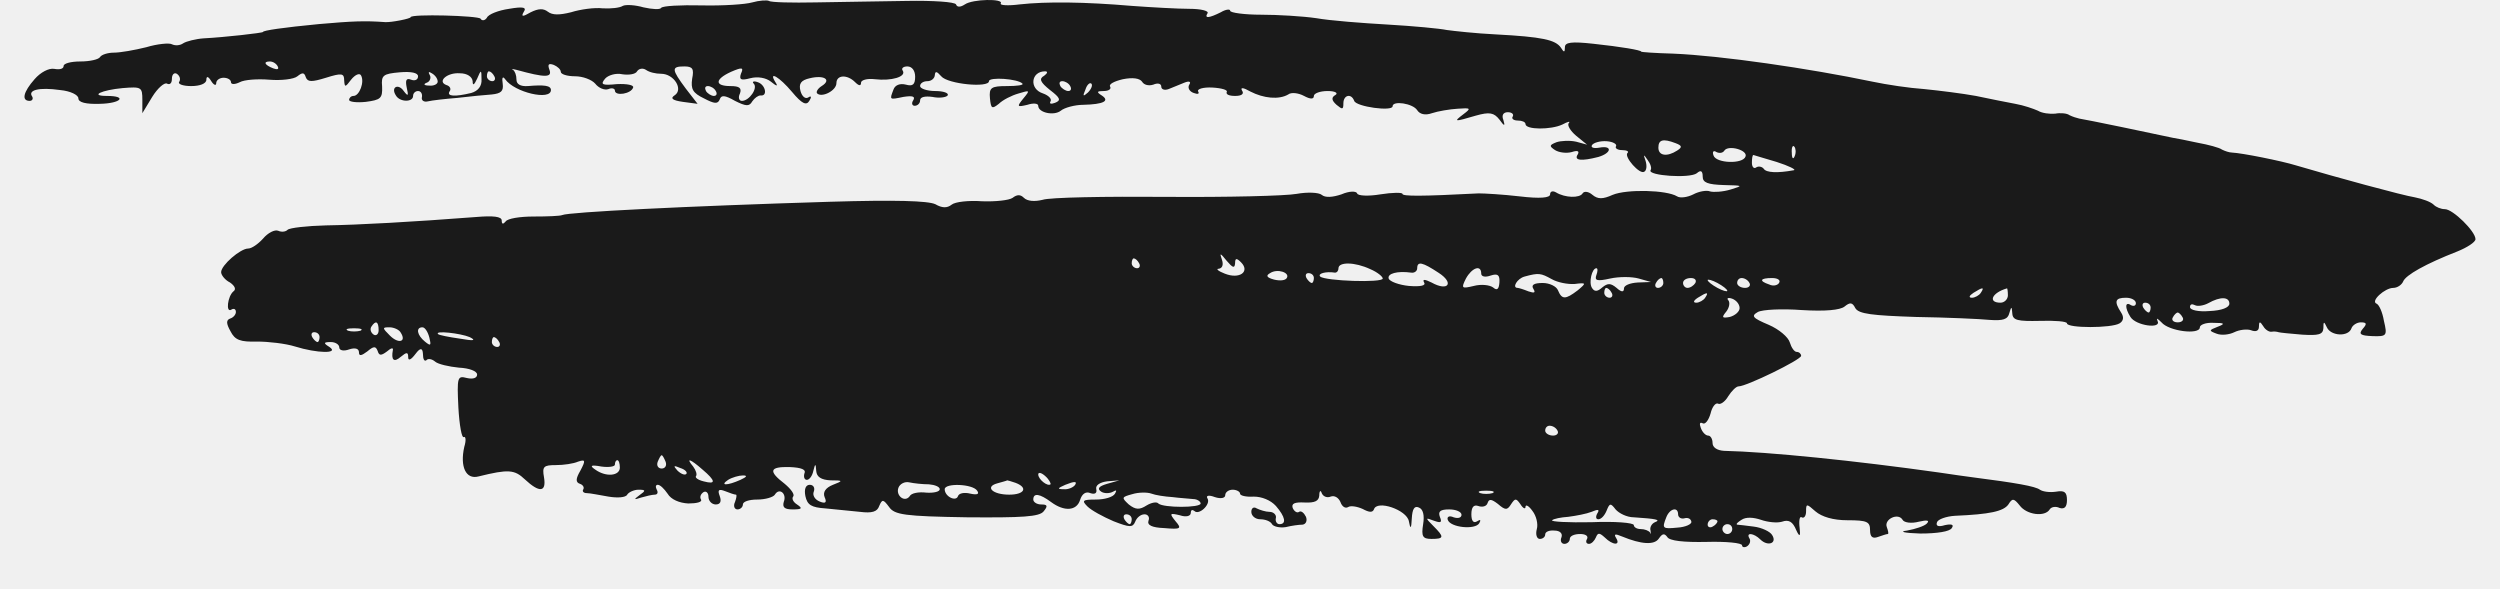
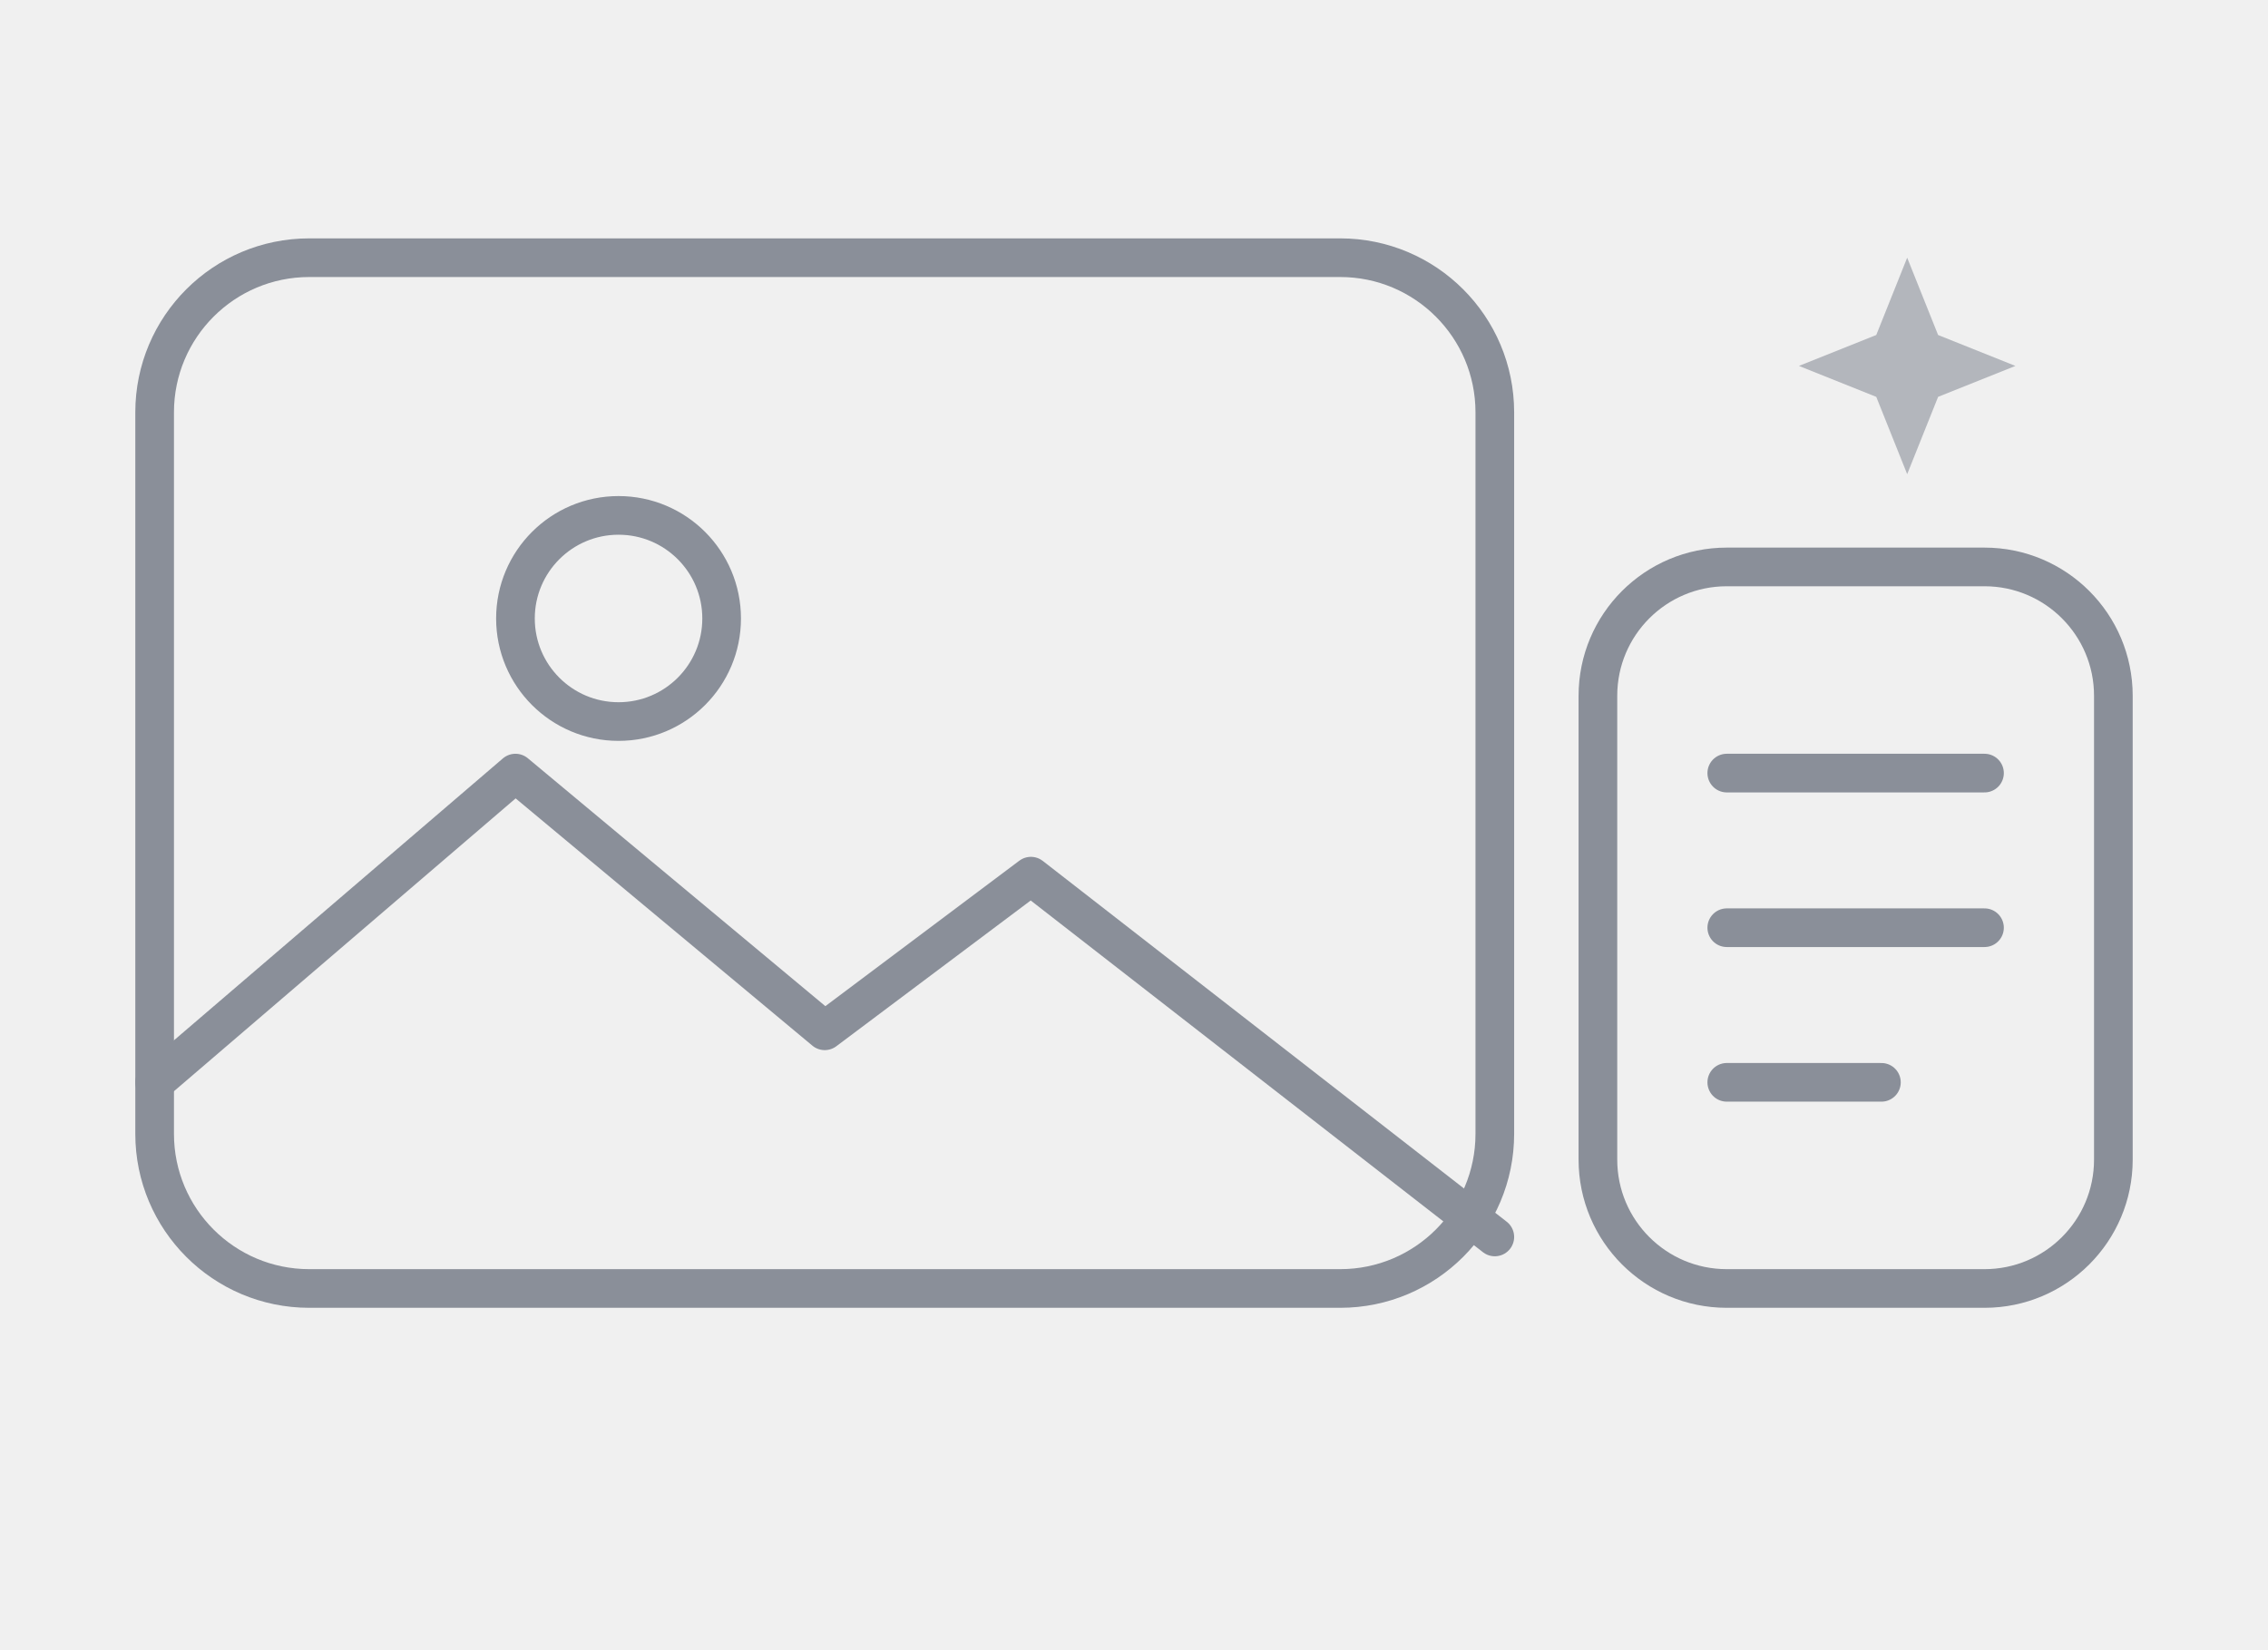
- <svg xmlns="http://www.w3.org/2000/svg" width="51" height="12" viewBox="0 0 51 12" fill="none">
-   <g clip-path="url(#clip0_4942_85899)">
-     <path fill-rule="evenodd" clip-rule="evenodd" d="M15.346 0.049C15.205 0.09 14.743 0.12 14.311 0.11C13.88 0.1 13.518 0.12 13.488 0.16C13.468 0.2 13.307 0.19 13.127 0.15C12.956 0.1 12.765 0.09 12.705 0.12C12.645 0.16 12.464 0.18 12.293 0.17C12.132 0.15 11.841 0.19 11.65 0.25C11.409 0.31 11.269 0.31 11.178 0.24C11.088 0.17 10.988 0.17 10.827 0.25C10.656 0.351 10.626 0.341 10.686 0.24C10.747 0.15 10.676 0.13 10.385 0.18C10.174 0.21 9.963 0.29 9.933 0.361C9.893 0.421 9.833 0.431 9.803 0.381C9.763 0.32 8.377 0.28 8.377 0.351C8.377 0.381 7.975 0.461 7.855 0.451C7.443 0.421 7.192 0.431 6.509 0.491C5.776 0.561 5.365 0.622 5.365 0.652C5.365 0.672 4.561 0.762 4.16 0.782C3.999 0.792 3.798 0.843 3.738 0.883C3.668 0.933 3.567 0.933 3.507 0.903C3.457 0.873 3.216 0.893 2.985 0.963C2.744 1.023 2.453 1.074 2.322 1.074C2.202 1.074 2.071 1.114 2.041 1.164C2.011 1.214 1.83 1.254 1.639 1.254C1.448 1.254 1.298 1.294 1.298 1.345C1.298 1.405 1.218 1.425 1.107 1.405C0.997 1.385 0.826 1.475 0.705 1.616C0.474 1.877 0.434 2.058 0.605 2.058C0.655 2.058 0.685 2.017 0.655 1.967C0.565 1.837 0.796 1.776 1.228 1.837C1.438 1.857 1.599 1.937 1.599 2.007C1.599 2.088 1.75 2.128 2.041 2.118C2.473 2.108 2.603 1.957 2.181 1.957C1.82 1.957 2.071 1.837 2.503 1.797C2.884 1.766 2.904 1.776 2.904 2.038V2.309L3.105 1.977C3.216 1.797 3.356 1.676 3.407 1.706C3.467 1.736 3.507 1.696 3.507 1.606C3.507 1.515 3.557 1.475 3.607 1.505C3.668 1.546 3.688 1.616 3.658 1.666C3.617 1.716 3.738 1.756 3.899 1.756C4.079 1.756 4.21 1.706 4.21 1.626C4.21 1.546 4.25 1.556 4.31 1.656C4.36 1.736 4.411 1.756 4.411 1.696C4.411 1.636 4.481 1.586 4.561 1.586C4.642 1.586 4.712 1.626 4.712 1.676C4.712 1.726 4.792 1.726 4.893 1.676C4.983 1.626 5.254 1.606 5.495 1.626C5.736 1.646 5.997 1.616 6.067 1.556C6.168 1.475 6.208 1.475 6.238 1.576C6.278 1.676 6.359 1.676 6.65 1.586C6.971 1.485 7.021 1.495 7.021 1.636C7.031 1.786 7.041 1.786 7.162 1.626C7.242 1.525 7.333 1.485 7.363 1.535C7.443 1.666 7.333 1.957 7.212 1.957C7.162 1.957 7.122 1.997 7.122 2.038C7.122 2.078 7.272 2.098 7.463 2.078C7.764 2.038 7.805 2.007 7.795 1.766C7.774 1.535 7.815 1.505 8.156 1.475C8.387 1.455 8.528 1.485 8.528 1.556C8.528 1.626 8.467 1.656 8.387 1.626C8.287 1.586 8.266 1.636 8.297 1.786C8.337 1.957 8.327 1.977 8.236 1.857C8.126 1.696 7.965 1.776 8.076 1.947C8.156 2.088 8.427 2.088 8.427 1.957C8.427 1.897 8.477 1.857 8.528 1.857C8.588 1.857 8.618 1.917 8.608 1.977C8.588 2.048 8.648 2.088 8.728 2.068C8.809 2.048 9.08 2.017 9.331 1.997C9.582 1.967 9.893 1.937 10.034 1.927C10.225 1.907 10.275 1.857 10.255 1.706C10.235 1.586 10.255 1.545 10.305 1.616C10.496 1.887 11.239 2.058 11.239 1.837C11.239 1.746 11.108 1.726 10.767 1.756C10.616 1.766 10.536 1.716 10.536 1.626C10.536 1.535 10.506 1.455 10.466 1.425C10.415 1.405 10.456 1.405 10.536 1.425C11.118 1.586 11.269 1.586 11.209 1.425C11.168 1.315 11.188 1.284 11.299 1.325C11.369 1.355 11.44 1.415 11.44 1.465C11.44 1.515 11.57 1.556 11.731 1.556C11.891 1.556 12.072 1.626 12.142 1.706C12.213 1.797 12.333 1.847 12.414 1.817C12.484 1.786 12.544 1.807 12.544 1.847C12.544 1.967 12.875 1.917 12.916 1.786C12.936 1.736 12.795 1.706 12.584 1.716C12.283 1.746 12.243 1.726 12.343 1.606C12.403 1.535 12.564 1.485 12.695 1.515C12.825 1.535 12.966 1.515 12.996 1.455C13.036 1.395 13.116 1.385 13.177 1.425C13.247 1.475 13.377 1.505 13.488 1.505C13.749 1.505 13.95 1.827 13.759 1.947C13.669 2.007 13.719 2.048 13.93 2.078L14.231 2.118L13.99 1.807C13.699 1.415 13.689 1.355 13.96 1.355C14.131 1.355 14.161 1.405 14.12 1.606C14.09 1.817 14.131 1.897 14.361 2.007C14.572 2.118 14.643 2.128 14.683 2.027C14.713 1.937 14.783 1.937 14.994 2.058C15.215 2.168 15.285 2.178 15.346 2.068C15.396 1.997 15.466 1.947 15.516 1.947C15.667 1.967 15.617 1.726 15.456 1.676C15.376 1.646 15.335 1.666 15.376 1.706C15.466 1.797 15.285 2.058 15.135 2.058C15.075 2.058 15.054 1.987 15.095 1.907C15.135 1.797 15.085 1.756 14.904 1.756C14.572 1.756 14.582 1.616 14.914 1.465C15.145 1.365 15.175 1.375 15.115 1.505C15.075 1.626 15.115 1.646 15.305 1.596C15.456 1.556 15.627 1.586 15.727 1.666C15.848 1.766 15.878 1.766 15.818 1.676C15.667 1.435 15.898 1.566 16.159 1.877C16.36 2.118 16.45 2.158 16.51 2.058C16.561 1.977 16.55 1.947 16.49 1.987C16.43 2.027 16.36 1.967 16.33 1.857C16.29 1.706 16.34 1.636 16.52 1.596C16.812 1.525 16.972 1.626 16.761 1.756C16.681 1.807 16.641 1.877 16.671 1.907C16.771 1.997 17.063 1.847 17.063 1.696C17.063 1.525 17.284 1.515 17.444 1.676C17.524 1.756 17.565 1.756 17.565 1.686C17.565 1.636 17.685 1.596 17.846 1.616C18.187 1.656 18.488 1.566 18.418 1.445C18.378 1.395 18.428 1.355 18.509 1.355C18.609 1.355 18.669 1.445 18.669 1.566C18.669 1.726 18.619 1.766 18.478 1.726C18.358 1.696 18.258 1.736 18.227 1.827C18.147 2.038 18.137 2.038 18.428 1.977C18.619 1.947 18.679 1.967 18.629 2.048C18.589 2.108 18.609 2.158 18.659 2.158C18.719 2.158 18.77 2.108 18.77 2.048C18.77 1.977 18.87 1.957 19.021 1.977C19.161 2.007 19.302 1.987 19.332 1.947C19.362 1.897 19.242 1.857 19.081 1.857C18.91 1.857 18.77 1.807 18.77 1.756C18.77 1.696 18.84 1.656 18.92 1.656C19.001 1.656 19.071 1.596 19.071 1.525C19.081 1.445 19.111 1.455 19.201 1.556C19.332 1.716 20.175 1.797 20.175 1.656C20.175 1.566 20.768 1.606 20.858 1.706C20.888 1.736 20.748 1.756 20.547 1.756C20.216 1.756 20.175 1.786 20.195 2.007C20.216 2.218 20.236 2.228 20.376 2.118C20.457 2.038 20.637 1.947 20.778 1.907C21.009 1.837 21.019 1.837 20.878 2.007C20.738 2.178 20.748 2.188 20.959 2.138C21.079 2.098 21.18 2.108 21.18 2.158C21.18 2.299 21.501 2.369 21.641 2.258C21.712 2.198 21.923 2.138 22.103 2.138C22.515 2.128 22.646 2.058 22.475 1.947C22.364 1.877 22.374 1.857 22.515 1.857C22.615 1.857 22.676 1.817 22.646 1.766C22.615 1.716 22.736 1.656 22.907 1.616C23.108 1.576 23.248 1.596 23.298 1.666C23.338 1.736 23.439 1.756 23.529 1.726C23.62 1.686 23.69 1.706 23.69 1.766C23.69 1.827 23.76 1.847 23.84 1.817C23.921 1.786 24.061 1.726 24.162 1.686C24.262 1.646 24.302 1.666 24.262 1.726C24.222 1.786 24.262 1.867 24.353 1.897C24.433 1.927 24.473 1.917 24.443 1.867C24.413 1.817 24.543 1.776 24.734 1.786C24.925 1.797 25.055 1.837 25.025 1.877C25.005 1.927 25.076 1.957 25.196 1.957C25.327 1.957 25.387 1.917 25.337 1.847C25.297 1.776 25.367 1.786 25.507 1.867C25.778 2.007 26.09 2.038 26.28 1.927C26.341 1.877 26.491 1.897 26.602 1.957C26.732 2.027 26.803 2.027 26.803 1.957C26.803 1.907 26.923 1.857 27.084 1.857C27.234 1.857 27.305 1.897 27.244 1.937C27.154 1.987 27.164 2.048 27.265 2.138C27.385 2.238 27.405 2.238 27.405 2.108C27.405 1.937 27.566 1.897 27.626 2.058C27.666 2.178 28.409 2.279 28.409 2.168C28.409 2.048 28.821 2.108 28.911 2.248C28.962 2.329 29.072 2.359 29.212 2.309C29.333 2.268 29.574 2.228 29.735 2.218C30.006 2.198 30.016 2.208 29.855 2.329C29.644 2.489 29.664 2.489 30.106 2.359C30.387 2.279 30.478 2.299 30.588 2.439C30.689 2.58 30.709 2.58 30.669 2.449C30.628 2.349 30.669 2.289 30.759 2.289C30.839 2.289 30.889 2.329 30.859 2.379C30.829 2.419 30.879 2.459 30.96 2.459C31.05 2.459 31.12 2.489 31.12 2.53C31.12 2.65 31.642 2.65 31.873 2.54C31.984 2.479 32.044 2.469 32.004 2.509C31.964 2.55 32.034 2.67 32.155 2.771L32.376 2.951L32.155 2.891C32.024 2.861 31.843 2.871 31.753 2.901C31.602 2.961 31.602 2.981 31.723 3.062C31.803 3.112 31.954 3.132 32.064 3.102C32.185 3.062 32.225 3.082 32.185 3.152C32.104 3.273 32.255 3.293 32.606 3.202C32.878 3.122 32.898 2.961 32.627 3.012C32.516 3.032 32.446 3.012 32.476 2.961C32.506 2.911 32.647 2.871 32.777 2.881C32.908 2.891 32.988 2.941 32.968 2.981C32.938 3.022 32.998 3.062 33.089 3.062C33.189 3.062 33.239 3.092 33.199 3.122C33.129 3.202 33.45 3.564 33.54 3.504C33.59 3.483 33.601 3.383 33.57 3.283C33.52 3.142 33.53 3.142 33.611 3.263C33.671 3.343 33.701 3.433 33.671 3.473C33.611 3.584 34.474 3.644 34.615 3.534C34.695 3.463 34.735 3.483 34.735 3.604C34.735 3.724 34.836 3.765 35.167 3.775C35.559 3.785 35.569 3.785 35.308 3.865C35.147 3.915 34.956 3.925 34.886 3.905C34.816 3.875 34.655 3.905 34.544 3.965C34.424 4.026 34.273 4.046 34.213 4.006C34.002 3.875 33.189 3.855 32.898 3.975C32.697 4.066 32.596 4.066 32.486 3.975C32.406 3.905 32.315 3.895 32.285 3.945C32.225 4.046 31.924 4.036 31.743 3.925C31.673 3.885 31.622 3.905 31.622 3.965C31.622 4.036 31.422 4.056 31 4.006C30.648 3.965 30.277 3.945 30.166 3.945C28.992 4.006 28.61 4.006 28.61 3.955C28.61 3.925 28.409 3.925 28.158 3.965C27.917 4.006 27.696 3.996 27.686 3.945C27.666 3.895 27.526 3.895 27.365 3.965C27.184 4.026 27.034 4.036 26.963 3.975C26.903 3.925 26.672 3.915 26.451 3.955C26.23 3.996 25.035 4.026 23.79 4.016C22.545 4.006 21.41 4.026 21.27 4.076C21.109 4.116 20.959 4.106 20.888 4.036C20.818 3.965 20.748 3.965 20.657 4.036C20.587 4.086 20.306 4.116 20.035 4.106C19.764 4.086 19.483 4.116 19.412 4.176C19.322 4.247 19.221 4.247 19.081 4.166C18.93 4.096 18.268 4.076 16.932 4.116C13.97 4.206 11.6 4.327 11.47 4.387C11.43 4.407 11.168 4.417 10.887 4.417C10.606 4.417 10.355 4.457 10.315 4.518C10.265 4.578 10.235 4.578 10.235 4.498C10.235 4.417 10.064 4.397 9.712 4.427C8.397 4.528 7.313 4.588 6.65 4.598C6.258 4.608 5.907 4.648 5.867 4.688C5.826 4.729 5.746 4.739 5.676 4.708C5.606 4.678 5.465 4.749 5.365 4.869C5.264 4.98 5.134 5.07 5.063 5.07C4.903 5.07 4.511 5.411 4.511 5.552C4.511 5.612 4.591 5.713 4.692 5.763C4.792 5.833 4.822 5.903 4.762 5.944C4.642 6.044 4.601 6.395 4.722 6.315C4.772 6.285 4.812 6.305 4.812 6.365C4.812 6.416 4.762 6.476 4.702 6.496C4.611 6.526 4.611 6.596 4.702 6.757C4.792 6.938 4.903 6.978 5.244 6.968C5.475 6.968 5.826 7.008 6.017 7.068C6.469 7.209 6.931 7.219 6.72 7.078C6.59 6.998 6.6 6.978 6.75 6.978C6.841 6.978 6.921 7.028 6.921 7.088C6.921 7.149 7.011 7.169 7.122 7.128C7.242 7.088 7.323 7.108 7.323 7.189C7.323 7.269 7.373 7.259 7.493 7.169C7.624 7.058 7.664 7.058 7.704 7.159C7.734 7.259 7.774 7.259 7.895 7.169C7.975 7.098 8.025 7.088 8.015 7.138C7.975 7.349 8.036 7.4 8.176 7.279C8.297 7.179 8.327 7.179 8.327 7.289C8.327 7.369 8.387 7.339 8.477 7.219C8.571 7.092 8.621 7.092 8.628 7.219C8.628 7.329 8.658 7.379 8.698 7.349C8.728 7.309 8.809 7.319 8.879 7.379C8.939 7.43 9.16 7.48 9.361 7.5C9.572 7.51 9.733 7.57 9.733 7.641C9.733 7.711 9.652 7.741 9.522 7.711C9.331 7.661 9.321 7.691 9.351 8.313C9.371 8.675 9.421 8.946 9.461 8.916C9.502 8.896 9.512 8.986 9.471 9.117C9.381 9.518 9.502 9.789 9.763 9.719C10.375 9.568 10.496 9.579 10.707 9.779C11.008 10.06 11.148 10.04 11.098 9.739C11.058 9.518 11.088 9.488 11.339 9.488C11.5 9.488 11.701 9.458 11.791 9.418C11.942 9.368 11.952 9.388 11.841 9.599C11.741 9.769 11.741 9.84 11.831 9.87C11.891 9.89 11.921 9.94 11.901 9.98C11.871 10.02 11.901 10.06 11.972 10.06C12.042 10.06 12.233 10.101 12.414 10.131C12.594 10.161 12.765 10.151 12.795 10.091C12.825 10.04 12.936 9.99 13.026 9.99C13.177 9.99 13.177 10.01 13.046 10.101C12.926 10.191 12.926 10.201 13.076 10.151C13.177 10.121 13.307 10.091 13.357 10.091C13.418 10.091 13.428 10.04 13.398 9.99C13.367 9.93 13.377 9.89 13.418 9.89C13.468 9.89 13.548 9.97 13.618 10.07C13.689 10.191 13.86 10.261 14.04 10.271C14.211 10.271 14.331 10.241 14.301 10.191C14.271 10.141 14.291 10.081 14.351 10.04C14.402 10.01 14.452 10.05 14.452 10.131C14.452 10.221 14.522 10.291 14.602 10.291C14.693 10.291 14.723 10.231 14.683 10.121C14.633 9.99 14.663 9.97 14.793 10.02C14.894 10.06 14.984 10.091 15.014 10.091C15.034 10.091 15.024 10.161 14.994 10.241C14.954 10.322 14.984 10.392 15.044 10.392C15.105 10.392 15.155 10.342 15.155 10.291C15.155 10.231 15.285 10.191 15.446 10.191C15.617 10.191 15.777 10.141 15.807 10.091C15.898 9.94 16.058 10.07 15.988 10.241C15.958 10.352 16.008 10.392 16.169 10.392C16.36 10.392 16.38 10.372 16.259 10.291C16.179 10.241 16.149 10.171 16.179 10.131C16.219 10.091 16.139 9.98 16.008 9.87C15.667 9.609 15.697 9.518 16.109 9.528C16.35 9.538 16.45 9.579 16.41 9.659C16.39 9.729 16.41 9.789 16.46 9.789C16.51 9.789 16.571 9.709 16.591 9.609C16.631 9.448 16.641 9.448 16.651 9.609C16.661 9.729 16.751 9.789 16.942 9.799C17.203 9.799 17.203 9.809 16.992 9.89C16.842 9.95 16.782 10.04 16.822 10.141C16.872 10.251 16.842 10.281 16.721 10.231C16.621 10.191 16.571 10.101 16.601 10.03C16.631 9.95 16.591 9.89 16.52 9.89C16.44 9.89 16.4 9.97 16.43 10.121C16.47 10.302 16.55 10.352 16.842 10.372C17.043 10.392 17.364 10.422 17.545 10.442C17.786 10.472 17.896 10.442 17.936 10.322C17.997 10.181 18.017 10.181 18.137 10.342C18.247 10.502 18.448 10.532 19.724 10.553C20.858 10.562 21.2 10.543 21.29 10.432C21.38 10.322 21.37 10.291 21.24 10.291C21.149 10.291 21.079 10.241 21.079 10.191C21.079 10.05 21.21 10.07 21.441 10.241C21.712 10.442 21.963 10.422 22.033 10.201C22.073 10.07 22.154 10.02 22.244 10.06C22.334 10.091 22.384 10.06 22.364 9.98C22.344 9.9 22.435 9.84 22.585 9.819L22.836 9.799L22.585 9.87C22.415 9.92 22.374 9.97 22.465 10.03C22.525 10.07 22.636 10.07 22.706 10.03C22.776 9.99 22.786 10 22.746 10.07C22.706 10.141 22.535 10.191 22.354 10.191C22.083 10.191 22.063 10.211 22.184 10.332C22.264 10.412 22.505 10.543 22.716 10.633C23.047 10.763 23.108 10.763 23.158 10.643C23.188 10.562 23.268 10.492 23.349 10.492C23.419 10.492 23.459 10.553 23.429 10.623C23.399 10.713 23.499 10.763 23.75 10.773C24.091 10.803 24.112 10.784 23.981 10.633C23.851 10.472 23.861 10.462 24.071 10.512C24.192 10.553 24.292 10.532 24.292 10.462C24.292 10.402 24.323 10.392 24.363 10.422C24.453 10.522 24.704 10.291 24.634 10.171C24.594 10.111 24.654 10.091 24.784 10.141C24.905 10.181 24.995 10.161 24.995 10.101C24.995 10.04 25.066 9.99 25.146 9.99C25.226 9.99 25.297 10.03 25.297 10.07C25.297 10.111 25.417 10.141 25.578 10.131C25.738 10.131 25.919 10.201 26.029 10.322C26.22 10.543 26.25 10.693 26.1 10.693C26.049 10.693 26.009 10.633 26.029 10.562C26.04 10.502 25.979 10.442 25.899 10.442C25.819 10.442 25.698 10.402 25.638 10.372C25.578 10.332 25.527 10.362 25.527 10.442C25.527 10.522 25.608 10.593 25.708 10.593C25.809 10.593 25.919 10.633 25.949 10.693C25.979 10.743 26.11 10.773 26.23 10.753C26.351 10.723 26.501 10.703 26.572 10.703C26.642 10.693 26.672 10.623 26.642 10.543C26.602 10.462 26.542 10.412 26.501 10.442C26.461 10.472 26.401 10.432 26.371 10.362C26.341 10.271 26.411 10.241 26.612 10.251C26.823 10.261 26.903 10.221 26.913 10.111C26.913 10.01 26.943 9.99 26.963 10.06C26.993 10.131 27.074 10.161 27.144 10.131C27.224 10.101 27.305 10.151 27.345 10.241C27.375 10.332 27.445 10.382 27.506 10.342C27.556 10.312 27.686 10.332 27.797 10.382C27.927 10.452 27.998 10.462 28.028 10.392C28.088 10.191 28.7 10.402 28.741 10.633C28.771 10.803 28.791 10.793 28.801 10.573C28.811 10.392 28.851 10.312 28.941 10.352C29.032 10.382 29.062 10.512 29.032 10.693C28.992 10.944 29.022 10.994 29.203 10.994C29.464 10.994 29.464 10.954 29.243 10.733C29.072 10.562 29.072 10.553 29.253 10.623C29.393 10.673 29.423 10.663 29.373 10.543C29.333 10.432 29.383 10.392 29.564 10.392C29.705 10.392 29.815 10.442 29.815 10.502C29.815 10.562 29.745 10.583 29.654 10.553C29.564 10.512 29.514 10.543 29.534 10.603C29.584 10.763 30.096 10.814 30.177 10.673C30.217 10.603 30.197 10.593 30.136 10.633C30.056 10.683 30.016 10.623 30.016 10.492C30.016 10.342 30.066 10.291 30.156 10.322C30.237 10.352 30.327 10.332 30.347 10.261C30.377 10.171 30.427 10.181 30.558 10.281C30.709 10.412 30.749 10.412 30.829 10.281C30.91 10.161 30.93 10.161 31.02 10.291C31.07 10.372 31.12 10.392 31.12 10.342C31.12 10.281 31.191 10.322 31.261 10.422C31.341 10.522 31.381 10.693 31.351 10.793C31.321 10.904 31.351 10.994 31.412 10.994C31.472 10.994 31.522 10.954 31.522 10.904C31.522 10.844 31.612 10.814 31.713 10.824C31.823 10.824 31.884 10.884 31.853 10.964C31.823 11.034 31.853 11.095 31.914 11.095C31.974 11.095 32.024 11.044 32.024 10.994C32.024 10.934 32.114 10.894 32.235 10.894C32.345 10.894 32.406 10.934 32.376 10.994C32.345 11.044 32.355 11.095 32.416 11.095C32.466 11.095 32.526 11.034 32.556 10.964C32.596 10.864 32.627 10.864 32.737 10.964C32.898 11.125 33.068 11.135 32.968 10.974C32.918 10.894 32.948 10.884 33.089 10.944C33.48 11.105 33.751 11.125 33.842 10.984C33.912 10.884 33.952 10.874 34.012 10.954C34.052 11.034 34.354 11.065 34.816 11.055C35.207 11.044 35.538 11.075 35.538 11.125C35.538 11.165 35.589 11.175 35.639 11.145C35.699 11.105 35.719 11.034 35.689 10.984C35.609 10.854 35.779 10.874 35.91 11.004C36.061 11.155 36.261 11.085 36.151 10.914C36.111 10.844 35.94 10.763 35.779 10.743C35.619 10.723 35.468 10.703 35.438 10.703C35.408 10.693 35.448 10.653 35.529 10.603C35.619 10.543 35.77 10.553 35.92 10.603C36.061 10.653 36.252 10.673 36.352 10.643C36.492 10.593 36.573 10.643 36.643 10.814C36.71 10.961 36.733 10.947 36.713 10.773C36.693 10.623 36.713 10.522 36.754 10.553C36.804 10.583 36.844 10.522 36.844 10.432C36.844 10.271 36.854 10.271 37.035 10.432C37.165 10.543 37.396 10.613 37.687 10.613C38.089 10.613 38.149 10.643 38.149 10.814C38.149 10.954 38.2 10.994 38.31 10.954C38.4 10.924 38.481 10.894 38.511 10.894C38.531 10.894 38.521 10.834 38.491 10.753C38.43 10.593 38.722 10.452 38.812 10.603C38.842 10.663 38.993 10.683 39.143 10.643C39.314 10.603 39.374 10.613 39.304 10.683C39.254 10.733 39.073 10.793 38.902 10.824C38.732 10.844 38.842 10.874 39.173 10.884C39.515 10.884 39.776 10.844 39.816 10.773C39.866 10.703 39.816 10.683 39.675 10.713C39.545 10.753 39.485 10.733 39.515 10.653C39.535 10.593 39.706 10.532 39.886 10.522C40.589 10.492 40.87 10.432 40.971 10.291C41.051 10.161 41.081 10.161 41.202 10.312C41.342 10.502 41.714 10.553 41.814 10.392C41.844 10.342 41.935 10.322 42.015 10.362C42.116 10.392 42.166 10.342 42.166 10.201C42.166 10.04 42.116 10 41.945 10.03C41.814 10.05 41.674 10.03 41.614 9.99C41.523 9.92 41.121 9.85 40.258 9.739C40.117 9.719 39.806 9.679 39.555 9.639C37.848 9.398 36.071 9.217 35.167 9.197C35.026 9.187 34.936 9.127 34.936 9.036C34.936 8.956 34.896 8.886 34.846 8.886C34.795 8.886 34.725 8.815 34.695 8.725C34.665 8.645 34.675 8.604 34.735 8.635C34.785 8.665 34.856 8.574 34.896 8.434C34.926 8.303 34.996 8.213 35.047 8.233C35.087 8.263 35.187 8.203 35.257 8.082C35.328 7.972 35.418 7.882 35.468 7.882C35.629 7.882 36.743 7.339 36.743 7.259C36.743 7.219 36.703 7.179 36.653 7.179C36.603 7.179 36.543 7.088 36.513 6.988C36.482 6.877 36.292 6.717 36.081 6.626C35.749 6.486 35.719 6.446 35.86 6.365C35.95 6.315 36.352 6.295 36.754 6.325C37.236 6.355 37.537 6.325 37.627 6.255C37.738 6.164 37.788 6.164 37.848 6.285C37.918 6.405 38.189 6.436 39.083 6.466C39.706 6.476 40.389 6.506 40.589 6.526C40.86 6.546 40.961 6.516 40.991 6.385C41.031 6.245 41.041 6.245 41.051 6.395C41.061 6.536 41.162 6.556 41.614 6.546C41.915 6.536 42.166 6.556 42.166 6.596C42.166 6.697 43.08 6.697 43.24 6.596C43.321 6.546 43.331 6.466 43.27 6.375C43.12 6.144 43.15 6.074 43.371 6.074C43.481 6.074 43.572 6.124 43.572 6.185C43.572 6.235 43.531 6.255 43.471 6.225C43.351 6.144 43.341 6.275 43.461 6.466C43.572 6.646 44.104 6.717 44.013 6.546C43.983 6.476 44.013 6.496 44.094 6.576C44.244 6.757 44.877 6.837 44.877 6.677C44.877 6.626 44.997 6.576 45.158 6.586C45.389 6.586 45.399 6.606 45.238 6.667C45.058 6.737 45.058 6.747 45.218 6.807C45.319 6.847 45.479 6.827 45.58 6.777C45.68 6.727 45.841 6.707 45.921 6.737C46.022 6.777 46.082 6.747 46.082 6.667C46.082 6.556 46.102 6.546 46.172 6.657C46.212 6.727 46.293 6.777 46.343 6.767C46.393 6.757 46.453 6.767 46.483 6.777C46.514 6.787 46.724 6.807 46.965 6.827C47.297 6.847 47.387 6.827 47.397 6.697C47.397 6.556 47.407 6.546 47.468 6.677C47.548 6.857 47.909 6.877 47.97 6.697C47.99 6.636 48.08 6.576 48.16 6.576C48.281 6.576 48.291 6.606 48.201 6.707C48.11 6.817 48.15 6.847 48.401 6.857C48.693 6.867 48.703 6.847 48.632 6.546C48.602 6.365 48.532 6.215 48.482 6.195C48.351 6.144 48.652 5.873 48.823 5.873C48.903 5.873 48.994 5.813 49.024 5.743C49.074 5.612 49.486 5.381 50.129 5.13C50.329 5.05 50.5 4.939 50.5 4.879C50.5 4.719 50.038 4.267 49.877 4.267C49.797 4.267 49.697 4.227 49.647 4.176C49.586 4.116 49.416 4.056 49.265 4.026C49.014 3.986 47.648 3.614 46.835 3.373C46.544 3.283 45.74 3.122 45.53 3.112C45.479 3.112 45.389 3.082 45.329 3.052C45.279 3.012 45.048 2.951 44.827 2.911C44.606 2.861 44.385 2.821 44.325 2.811C44.053 2.75 42.507 2.429 42.417 2.419C42.367 2.409 42.276 2.379 42.216 2.349C42.166 2.309 42.025 2.299 41.925 2.319C41.814 2.329 41.654 2.309 41.573 2.258C41.483 2.218 41.282 2.148 41.111 2.118C40.951 2.088 40.589 2.017 40.308 1.957C40.037 1.907 39.555 1.847 39.254 1.817C38.953 1.797 38.481 1.726 38.2 1.666C36.904 1.395 35.107 1.134 34.133 1.094C33.771 1.084 33.48 1.064 33.48 1.053C33.48 1.023 33.068 0.953 32.506 0.893C32.054 0.843 31.924 0.863 31.924 0.963C31.924 1.074 31.904 1.074 31.843 0.973C31.733 0.812 31.462 0.752 30.518 0.702C30.106 0.682 29.654 0.632 29.514 0.612C29.373 0.582 28.831 0.531 28.309 0.501C27.787 0.471 27.134 0.421 26.853 0.371C26.582 0.331 26.07 0.3 25.728 0.3C25.387 0.3 25.096 0.26 25.096 0.22C25.096 0.18 25.005 0.19 24.905 0.25C24.664 0.371 24.563 0.381 24.634 0.27C24.664 0.22 24.493 0.18 24.262 0.18C24.031 0.18 23.499 0.15 23.087 0.12C22.134 0.039 21.35 0.029 20.798 0.09C20.567 0.12 20.386 0.11 20.416 0.069C20.477 -0.031 19.844 -0.021 19.683 0.09C19.593 0.15 19.523 0.15 19.503 0.09C19.483 0.039 19.031 0.009 18.498 0.019C17.956 0.029 17.123 0.039 16.641 0.049C16.159 0.059 15.727 0.049 15.687 0.019C15.647 -0.001 15.486 0.009 15.346 0.049ZM5.666 1.355C5.696 1.415 5.656 1.425 5.575 1.395C5.395 1.325 5.365 1.254 5.505 1.254C5.565 1.254 5.636 1.294 5.666 1.355ZM8.929 1.666C8.929 1.716 8.849 1.756 8.759 1.746C8.648 1.746 8.628 1.716 8.708 1.686C8.769 1.666 8.799 1.586 8.769 1.535C8.728 1.465 8.748 1.455 8.809 1.495C8.879 1.535 8.929 1.606 8.929 1.666ZM9.642 1.656C9.642 1.756 9.672 1.736 9.733 1.606C9.813 1.415 9.823 1.415 9.823 1.616C9.833 1.756 9.753 1.857 9.612 1.897C9.281 1.977 9.11 1.967 9.17 1.867C9.21 1.817 9.18 1.756 9.11 1.736C8.909 1.666 9.12 1.475 9.381 1.495C9.532 1.495 9.632 1.566 9.642 1.656ZM10.084 1.556C10.114 1.606 10.094 1.656 10.044 1.656C9.984 1.656 9.933 1.606 9.933 1.556C9.933 1.495 9.953 1.455 9.973 1.455C10.004 1.455 10.054 1.495 10.084 1.556ZM21.3 1.546C21.19 1.606 21.22 1.676 21.421 1.837C21.631 1.997 21.651 2.048 21.521 2.098C21.441 2.128 21.4 2.118 21.431 2.068C21.461 2.017 21.39 1.947 21.28 1.907C20.989 1.817 21.029 1.455 21.32 1.455C21.38 1.455 21.37 1.495 21.3 1.546ZM21.832 1.756C21.862 1.807 21.852 1.857 21.792 1.857C21.742 1.857 21.662 1.807 21.631 1.756C21.601 1.696 21.611 1.656 21.672 1.656C21.722 1.656 21.802 1.696 21.832 1.756ZM22.194 1.887C22.093 1.977 22.083 1.967 22.143 1.827C22.174 1.726 22.234 1.676 22.264 1.706C22.294 1.736 22.264 1.817 22.194 1.887ZM14.602 1.857C14.633 1.907 14.623 1.957 14.562 1.957C14.512 1.957 14.432 1.907 14.402 1.857C14.372 1.797 14.382 1.756 14.442 1.756C14.492 1.756 14.572 1.797 14.602 1.857ZM34.183 2.921C34.313 2.971 34.324 3.001 34.213 3.072C34.012 3.202 33.831 3.182 33.831 3.012C33.831 2.851 33.922 2.821 34.183 2.921ZM35.609 3.192C35.559 3.353 35.006 3.333 34.956 3.172C34.926 3.092 34.956 3.062 35.016 3.102C35.077 3.132 35.147 3.122 35.177 3.072C35.257 2.951 35.659 3.062 35.609 3.192ZM36.613 3.182C36.583 3.263 36.553 3.232 36.553 3.122C36.543 3.012 36.573 2.951 36.603 2.991C36.633 3.022 36.643 3.112 36.613 3.182ZM36.241 3.303C36.492 3.383 36.653 3.463 36.593 3.473C36.261 3.534 36.031 3.524 35.98 3.443C35.95 3.403 35.88 3.383 35.83 3.413C35.779 3.453 35.739 3.403 35.739 3.323C35.739 3.232 35.749 3.162 35.77 3.162C35.779 3.162 35.99 3.232 36.241 3.303ZM25.196 5.371C25.196 5.261 25.226 5.261 25.317 5.351C25.507 5.542 25.286 5.703 24.985 5.582C24.855 5.532 24.794 5.482 24.865 5.482C24.935 5.472 24.965 5.401 24.925 5.291C24.875 5.15 24.895 5.16 25.025 5.321C25.146 5.462 25.186 5.482 25.196 5.371ZM23.238 5.371C23.268 5.421 23.248 5.472 23.198 5.472C23.138 5.472 23.087 5.421 23.087 5.371C23.087 5.311 23.108 5.271 23.128 5.271C23.158 5.271 23.208 5.311 23.238 5.371ZM27.957 5.492C28.098 5.552 28.208 5.642 28.208 5.682C28.208 5.773 27.034 5.733 26.933 5.642C26.873 5.582 27.044 5.532 27.234 5.562C27.275 5.562 27.305 5.522 27.305 5.472C27.305 5.341 27.636 5.341 27.957 5.492ZM29.343 5.562C29.674 5.773 29.544 5.954 29.203 5.763C29.062 5.693 29.012 5.693 29.052 5.763C29.092 5.823 28.992 5.853 28.741 5.833C28.54 5.813 28.349 5.743 28.329 5.682C28.299 5.582 28.5 5.522 28.791 5.562C28.851 5.572 28.911 5.532 28.911 5.472C28.911 5.321 29.022 5.351 29.343 5.562ZM26.25 5.672C26.22 5.723 26.11 5.733 25.989 5.703C25.839 5.662 25.819 5.622 25.909 5.572C26.06 5.472 26.321 5.562 26.25 5.672ZM30.217 5.582C30.217 5.642 30.297 5.662 30.407 5.622C30.558 5.572 30.598 5.612 30.588 5.763C30.578 5.903 30.538 5.934 30.458 5.863C30.387 5.813 30.217 5.793 30.066 5.833C29.815 5.893 29.805 5.883 29.905 5.682C30.026 5.462 30.217 5.391 30.217 5.582ZM32.566 5.612C32.526 5.723 32.576 5.743 32.847 5.682C33.028 5.642 33.289 5.642 33.43 5.682L33.681 5.753L33.41 5.763C33.249 5.773 33.129 5.823 33.129 5.883C33.129 5.964 33.078 5.964 32.978 5.873C32.858 5.773 32.797 5.773 32.687 5.863C32.586 5.954 32.526 5.954 32.476 5.873C32.406 5.763 32.476 5.472 32.566 5.472C32.596 5.472 32.596 5.532 32.566 5.612ZM26.803 5.672C26.803 5.723 26.783 5.773 26.762 5.773C26.732 5.773 26.682 5.723 26.652 5.672C26.622 5.612 26.642 5.572 26.692 5.572C26.752 5.572 26.803 5.612 26.803 5.672ZM31.653 5.693C31.773 5.763 31.984 5.803 32.124 5.793C32.365 5.763 32.365 5.773 32.185 5.923C31.934 6.114 31.863 6.114 31.783 5.923C31.753 5.843 31.612 5.773 31.472 5.773C31.291 5.773 31.231 5.813 31.281 5.893C31.331 5.974 31.301 5.984 31.181 5.944C31.08 5.903 30.98 5.873 30.96 5.873C30.839 5.873 30.95 5.683 31.1 5.642C31.392 5.562 31.432 5.572 31.653 5.693ZM33.932 5.773C33.932 5.823 33.882 5.873 33.822 5.873C33.771 5.873 33.751 5.823 33.781 5.773C33.811 5.713 33.862 5.672 33.892 5.672C33.912 5.672 33.932 5.713 33.932 5.773ZM34.585 5.773C34.554 5.823 34.484 5.873 34.424 5.873C34.374 5.873 34.334 5.823 34.334 5.773C34.334 5.713 34.404 5.672 34.494 5.672C34.575 5.672 34.615 5.713 34.585 5.773ZM35.237 5.934C35.237 5.954 35.147 5.934 35.036 5.873C34.926 5.813 34.836 5.743 34.836 5.713C34.836 5.693 34.926 5.713 35.036 5.773C35.147 5.833 35.237 5.903 35.237 5.934ZM35.689 5.773C35.719 5.823 35.679 5.873 35.599 5.873C35.508 5.873 35.438 5.823 35.438 5.773C35.438 5.713 35.478 5.672 35.529 5.672C35.589 5.672 35.659 5.713 35.689 5.773ZM36.292 5.773C36.261 5.823 36.171 5.843 36.091 5.803C35.88 5.733 35.9 5.672 36.151 5.672C36.261 5.672 36.332 5.713 36.292 5.773ZM32.878 5.974C32.908 6.024 32.888 6.074 32.837 6.074C32.777 6.074 32.727 6.024 32.727 5.974C32.727 5.913 32.747 5.873 32.767 5.873C32.797 5.873 32.847 5.913 32.878 5.974ZM40.408 5.974C40.378 6.024 40.288 6.074 40.228 6.074C40.157 6.074 40.167 6.034 40.258 5.974C40.449 5.853 40.489 5.853 40.408 5.974ZM40.961 6.024C40.961 6.104 40.891 6.175 40.81 6.175C40.549 6.175 40.629 5.974 40.941 5.883C40.951 5.873 40.961 5.944 40.961 6.024ZM34.785 6.074C34.755 6.124 34.665 6.175 34.605 6.175C34.534 6.175 34.544 6.134 34.635 6.074C34.826 5.954 34.866 5.954 34.785 6.074ZM35.488 6.285C35.488 6.355 35.398 6.436 35.288 6.466C35.127 6.496 35.117 6.476 35.217 6.355C35.278 6.275 35.297 6.175 35.257 6.124C35.217 6.084 35.257 6.064 35.338 6.094C35.418 6.124 35.488 6.205 35.488 6.285ZM45.479 6.195C45.479 6.275 45.319 6.335 45.078 6.345C44.847 6.365 44.676 6.325 44.676 6.265C44.676 6.205 44.716 6.195 44.776 6.225C44.827 6.255 44.957 6.235 45.048 6.185C45.299 6.044 45.479 6.054 45.479 6.195ZM43.873 6.275C43.873 6.325 43.853 6.375 43.833 6.375C43.803 6.375 43.752 6.325 43.722 6.275C43.692 6.215 43.712 6.175 43.762 6.175C43.823 6.175 43.873 6.215 43.873 6.275ZM44.526 6.476C44.556 6.526 44.515 6.576 44.425 6.576C44.335 6.576 44.294 6.526 44.325 6.476C44.355 6.415 44.405 6.375 44.425 6.375C44.445 6.375 44.495 6.415 44.526 6.476ZM7.724 6.737C7.724 6.817 7.674 6.857 7.624 6.827C7.564 6.787 7.544 6.717 7.574 6.667C7.664 6.526 7.724 6.556 7.724 6.737ZM7.353 6.747C7.282 6.767 7.162 6.767 7.102 6.747C7.031 6.717 7.082 6.697 7.222 6.697C7.363 6.697 7.413 6.717 7.353 6.747ZM8.176 6.787C8.297 6.978 8.126 7.018 7.955 6.847C7.795 6.687 7.795 6.677 7.945 6.677C8.036 6.677 8.146 6.727 8.176 6.787ZM8.759 6.887C8.799 7.048 8.789 7.068 8.668 6.968C8.507 6.837 8.477 6.677 8.618 6.677C8.668 6.677 8.728 6.767 8.759 6.887ZM6.519 6.877C6.519 6.928 6.499 6.978 6.479 6.978C6.449 6.978 6.399 6.928 6.369 6.877C6.339 6.817 6.359 6.777 6.409 6.777C6.469 6.777 6.519 6.817 6.519 6.877ZM9.582 6.877C9.722 6.948 9.662 6.958 9.381 6.908C9.16 6.877 8.959 6.837 8.939 6.817C8.849 6.737 9.391 6.797 9.582 6.877ZM10.184 6.978C10.214 7.028 10.194 7.078 10.144 7.078C10.084 7.078 10.034 7.028 10.034 6.978C10.034 6.918 10.054 6.877 10.074 6.877C10.104 6.877 10.154 6.918 10.184 6.978ZM31.773 8.785C31.803 8.835 31.763 8.886 31.683 8.886C31.592 8.886 31.522 8.835 31.522 8.785C31.522 8.725 31.562 8.685 31.612 8.685C31.673 8.685 31.743 8.725 31.773 8.785ZM13.578 9.418C13.608 9.498 13.568 9.558 13.498 9.558C13.428 9.558 13.387 9.498 13.418 9.418C13.448 9.348 13.478 9.287 13.498 9.287C13.518 9.287 13.548 9.348 13.578 9.418ZM12.645 9.538C12.645 9.709 12.363 9.739 12.142 9.579C12.022 9.498 12.052 9.478 12.273 9.518C12.424 9.538 12.544 9.518 12.544 9.478C12.544 9.428 12.564 9.388 12.594 9.388C12.624 9.388 12.645 9.458 12.645 9.538ZM14.331 9.579C14.602 9.809 14.613 9.89 14.351 9.819C14.231 9.789 14.171 9.739 14.201 9.709C14.221 9.679 14.201 9.599 14.141 9.518C13.98 9.327 14.08 9.358 14.331 9.579ZM14 9.669C13.97 9.699 13.89 9.669 13.819 9.599C13.729 9.498 13.739 9.488 13.88 9.548C13.98 9.579 14.03 9.639 14 9.669ZM21.431 9.88C21.37 9.93 21.18 9.779 21.18 9.679C21.18 9.629 21.24 9.639 21.32 9.709C21.4 9.779 21.441 9.86 21.431 9.88ZM15.105 9.789C14.834 9.91 14.673 9.91 14.854 9.789C14.934 9.739 15.075 9.699 15.155 9.699C15.255 9.699 15.235 9.729 15.105 9.789ZM18.95 9.88C19.071 9.89 19.171 9.93 19.171 9.98C19.171 10.03 19.051 10.06 18.9 10.05C18.739 10.03 18.589 10.06 18.559 10.121C18.458 10.261 18.268 10.111 18.328 9.95C18.358 9.87 18.458 9.819 18.549 9.84C18.639 9.86 18.82 9.88 18.95 9.88ZM20.718 9.85C20.979 9.95 20.898 10.091 20.587 10.091C20.246 10.091 20.085 9.93 20.346 9.86C20.447 9.83 20.537 9.809 20.547 9.799C20.557 9.799 20.627 9.819 20.718 9.85ZM21.933 9.89C21.902 9.94 21.792 9.99 21.702 9.98C21.561 9.98 21.571 9.96 21.732 9.89C21.913 9.816 21.98 9.816 21.933 9.89ZM19.934 10.01C19.985 10.081 19.934 10.101 19.794 10.07C19.673 10.04 19.563 10.06 19.543 10.121C19.503 10.241 19.272 10.131 19.272 9.98C19.272 9.85 19.844 9.87 19.934 10.01ZM23.921 10.141C24.071 10.161 24.262 10.171 24.343 10.181C24.423 10.181 24.493 10.231 24.493 10.271C24.493 10.362 23.73 10.362 23.63 10.271C23.599 10.231 23.489 10.251 23.389 10.312C23.248 10.402 23.168 10.402 23.027 10.291C22.877 10.151 22.877 10.141 23.097 10.081C23.228 10.04 23.409 10.04 23.489 10.07C23.569 10.101 23.76 10.131 23.921 10.141ZM30.448 10.06C30.377 10.081 30.257 10.081 30.197 10.06C30.126 10.03 30.177 10.01 30.317 10.01C30.458 10.01 30.508 10.03 30.448 10.06ZM33.33 10.553C33.781 10.583 33.892 10.603 33.761 10.653C33.691 10.683 33.651 10.763 33.671 10.824C33.681 10.894 33.681 10.914 33.661 10.864C33.631 10.824 33.55 10.793 33.47 10.793C33.39 10.793 33.33 10.753 33.33 10.713C33.33 10.663 32.938 10.633 32.466 10.653C31.994 10.663 31.633 10.643 31.663 10.613C31.693 10.583 31.843 10.553 31.994 10.543C32.155 10.522 32.365 10.482 32.466 10.442C32.606 10.382 32.637 10.392 32.586 10.472C32.546 10.543 32.556 10.593 32.606 10.593C32.667 10.593 32.737 10.512 32.777 10.412C32.837 10.261 32.858 10.261 32.958 10.392C33.028 10.472 33.189 10.553 33.33 10.553ZM34.233 10.492C34.233 10.553 34.293 10.593 34.364 10.573C34.434 10.553 34.494 10.583 34.504 10.643C34.514 10.693 34.384 10.753 34.223 10.763C33.912 10.793 33.902 10.783 33.992 10.553C34.062 10.372 34.233 10.332 34.233 10.492ZM23.087 10.593C23.087 10.643 23.067 10.693 23.047 10.693C23.017 10.693 22.967 10.643 22.937 10.593C22.907 10.532 22.927 10.492 22.977 10.492C23.037 10.492 23.087 10.532 23.087 10.593ZM35.036 10.633C35.036 10.663 34.996 10.713 34.936 10.743C34.886 10.773 34.836 10.753 34.836 10.703C34.836 10.643 34.886 10.593 34.936 10.593C34.996 10.593 35.036 10.613 35.036 10.633ZM35.338 10.793C35.338 10.844 35.297 10.894 35.237 10.894C35.187 10.894 35.137 10.844 35.137 10.793C35.137 10.733 35.187 10.693 35.237 10.693C35.297 10.693 35.338 10.733 35.338 10.793Z" fill="#1A1A1A" />
-   </g>
-   <defs>
-     <clipPath id="clip0_4942_85899">
-       <rect width="50" height="11.162" fill="white" transform="translate(0.5)" />
-     </clipPath>
-   </defs>
+ <svg xmlns="http://www.w3.org/2000/svg" viewBox="0 0 88 64" fill="none">
+   <rect x="6" y="10" width="52" height="40" rx="6" stroke="#8A8F99" stroke-width="1.5" />
+   <path d="M6 42l14-12 12 10 8-6 18 14" stroke="#8A8F99" stroke-width="1.5" stroke-linecap="round" stroke-linejoin="round" />
+   <circle cx="24" cy="24" r="4" stroke="#8A8F99" stroke-width="1.5" />
+   <rect x="62" y="22" width="20" height="28" rx="5" stroke="#8A8F99" stroke-width="1.5" />
+   <path d="M67 30h10M67 36h10M67 42h6" stroke="#8A8F99" stroke-width="1.5" stroke-linecap="round" />
+   <path d="M74 10l1.2 3 3 1.2-3 1.2-1.2 3-1.2-3-3-1.2 3-1.2 1.2-3z" fill="#8A8F99" opacity="0.6" />
</svg>
